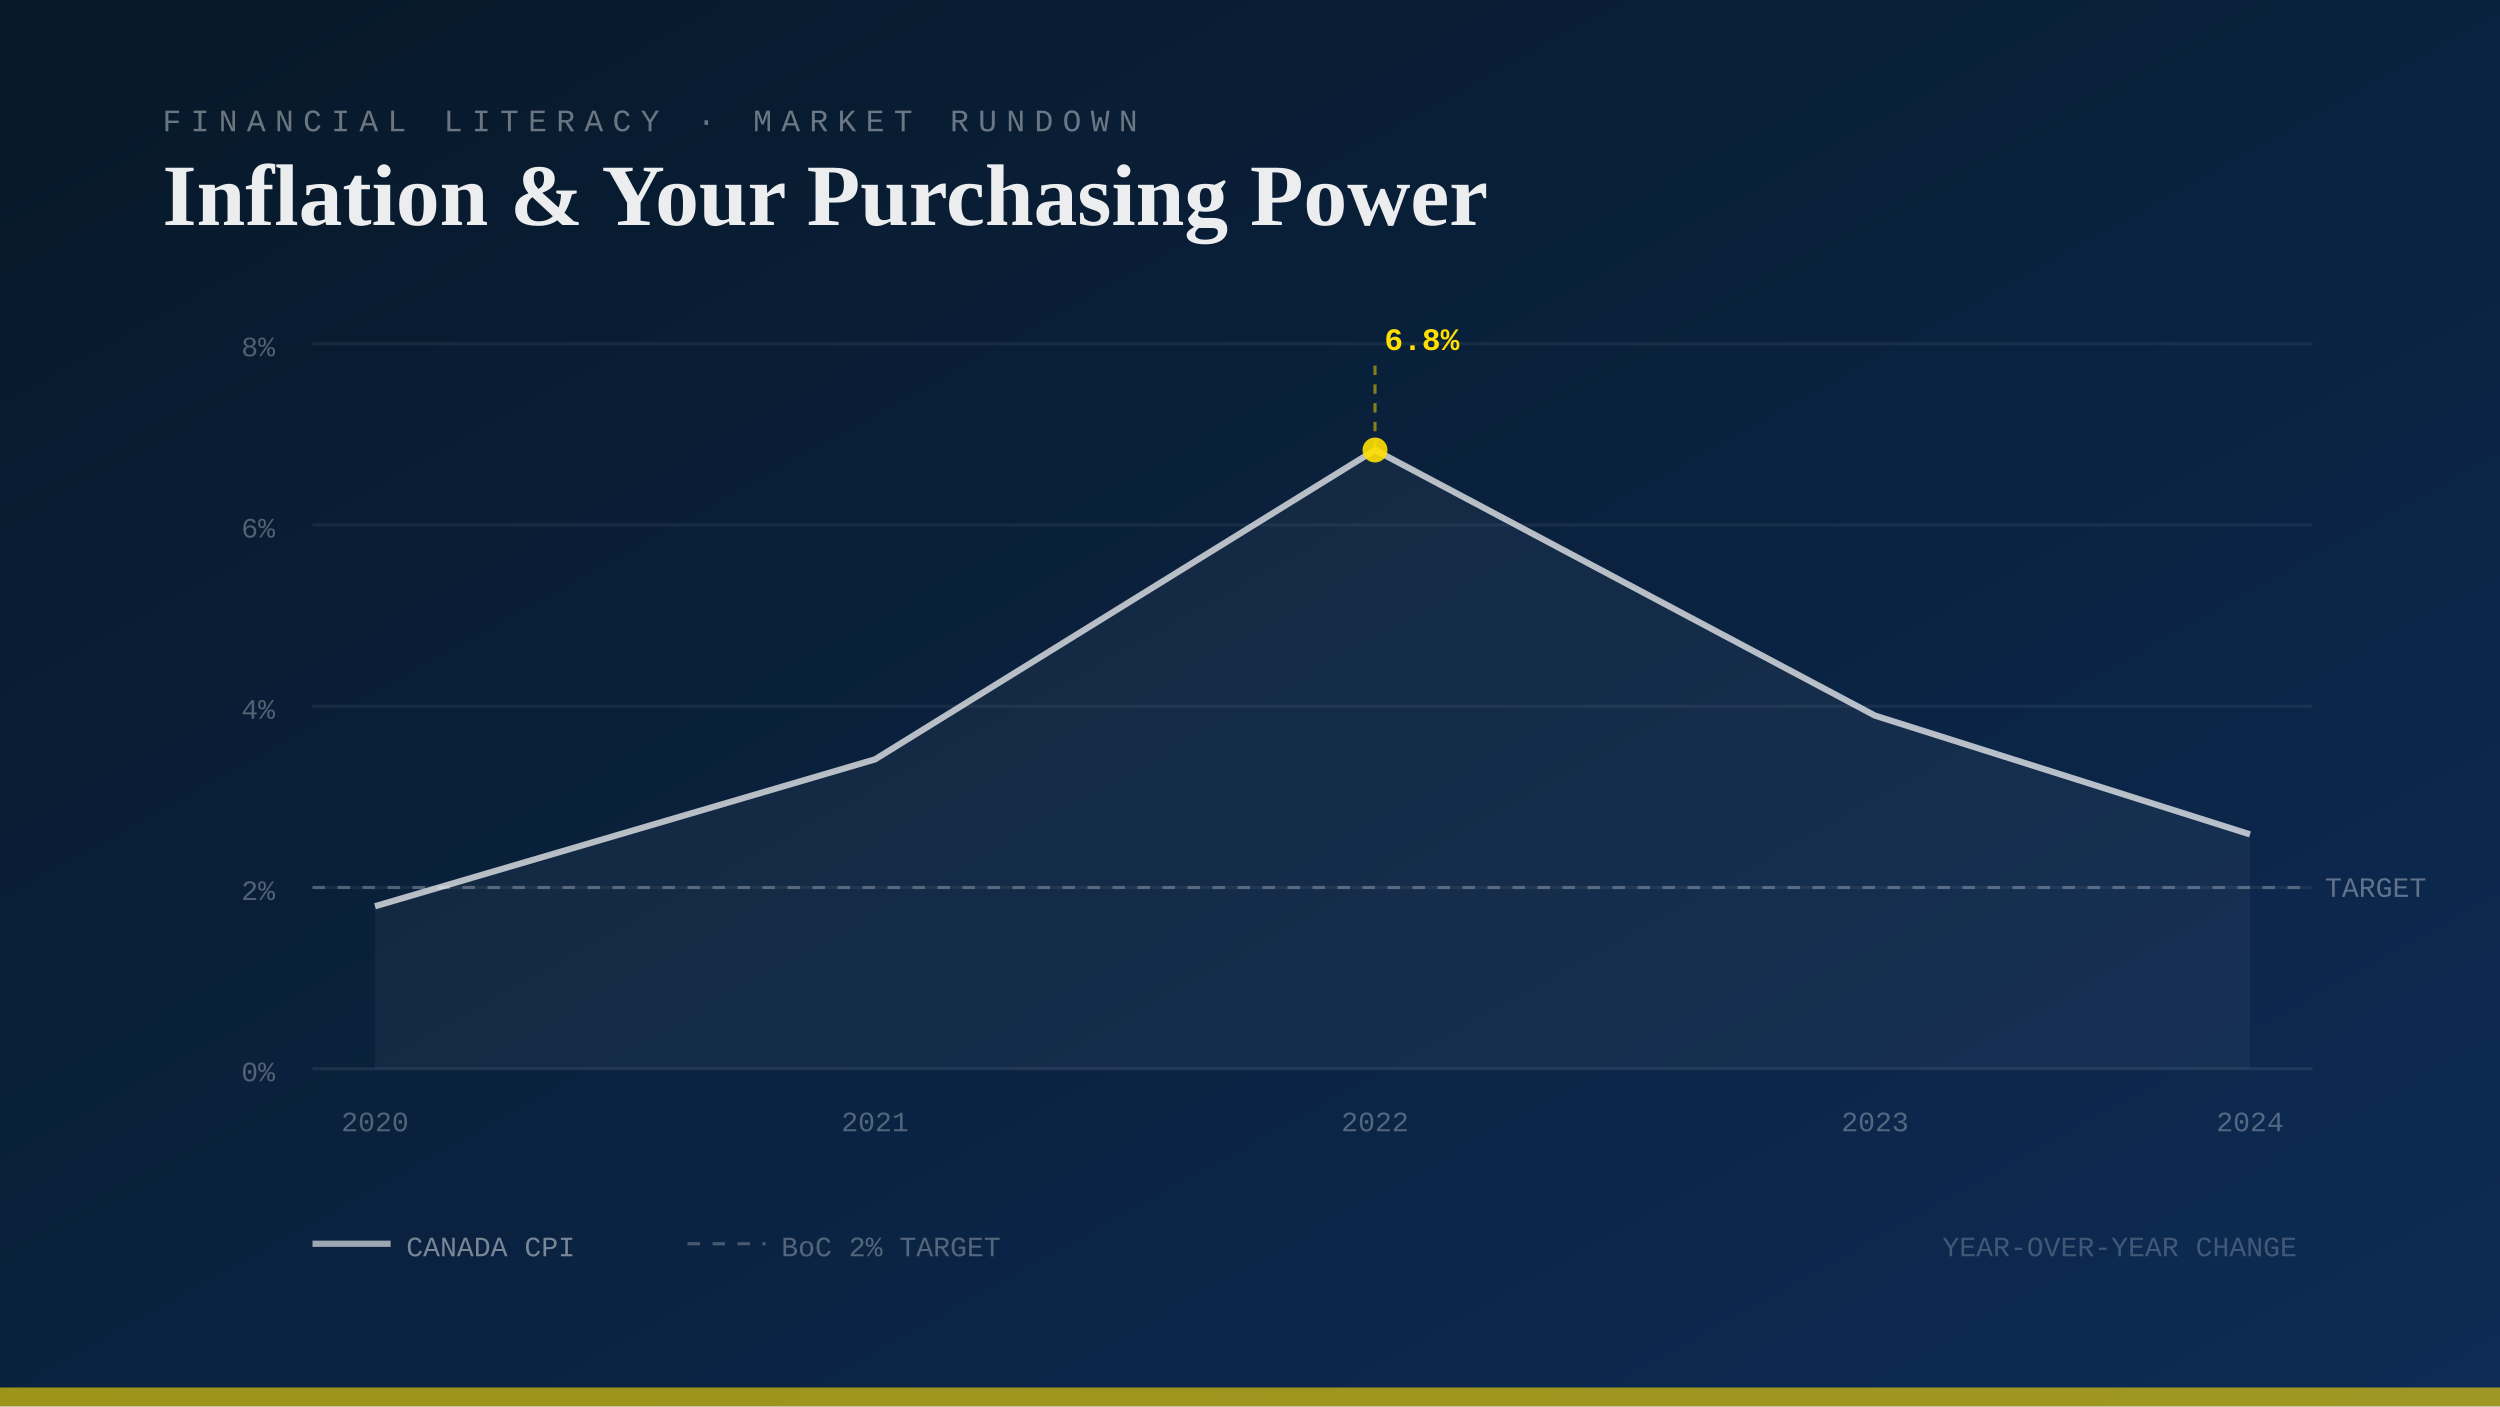
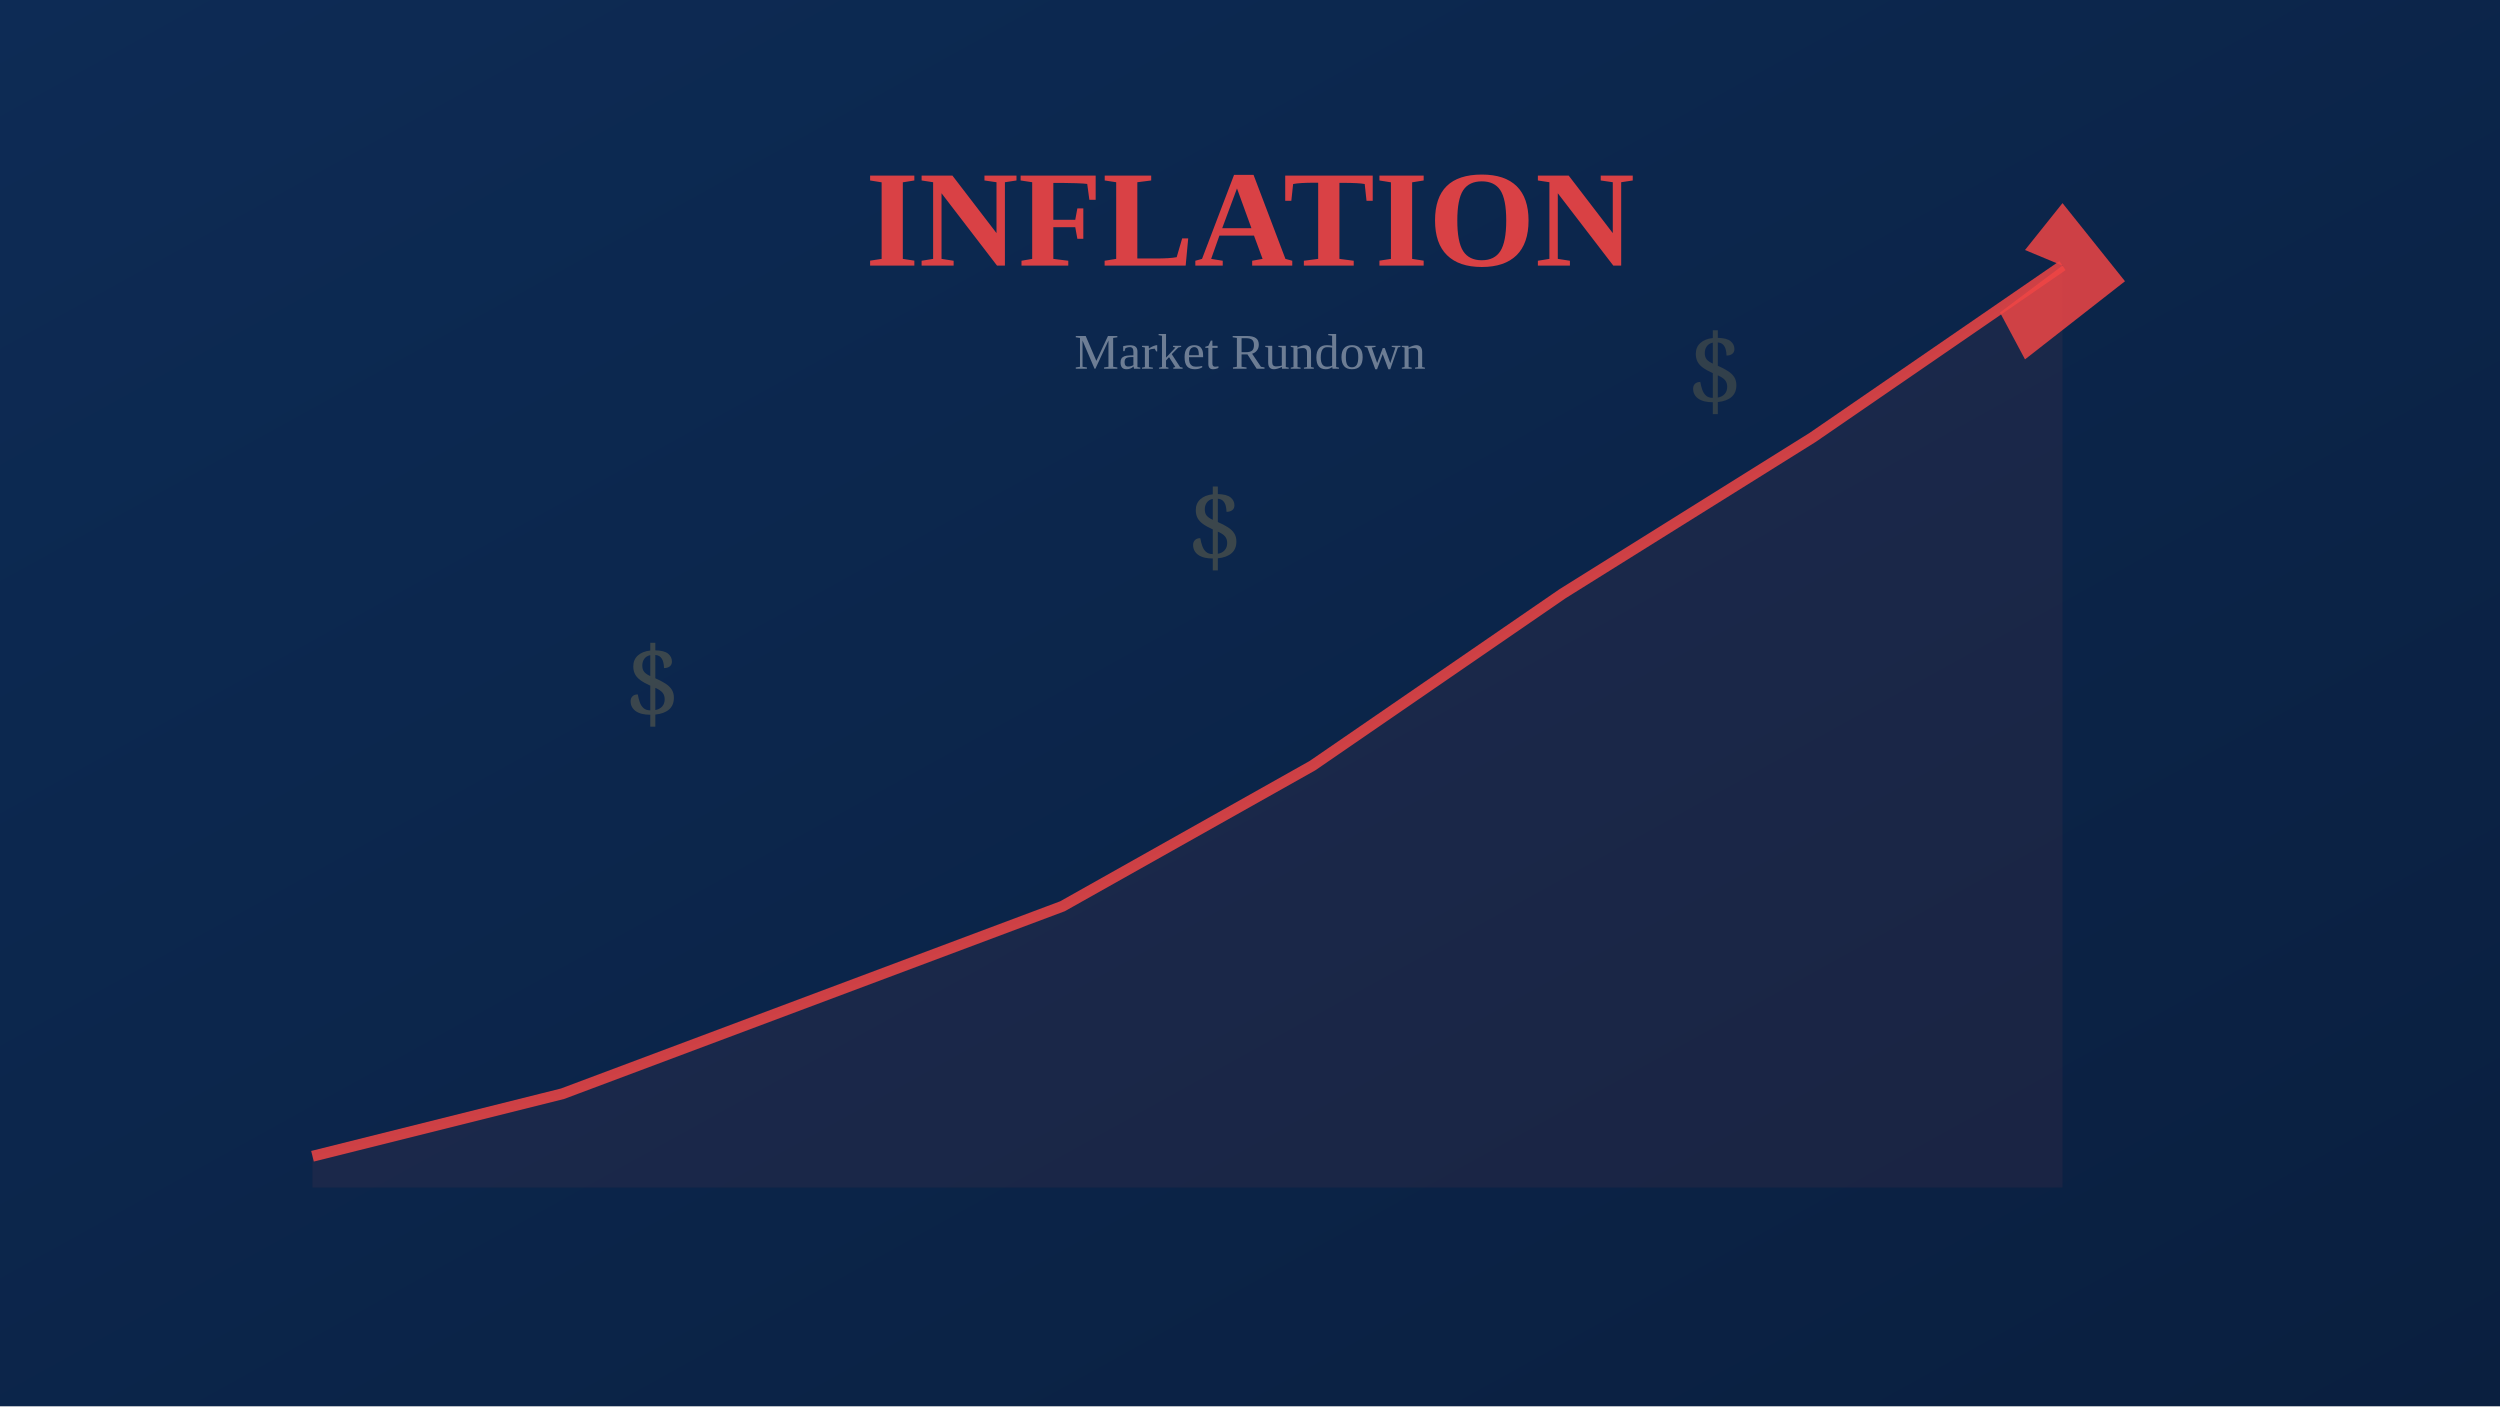
<svg xmlns="http://www.w3.org/2000/svg" width="800" height="450" viewBox="0 0 800 450">
  <defs>
    <linearGradient id="bg" x1="0%" y1="0%" x2="100%" y2="100%">
-       <stop offset="0%" style="stop-color:#071828" />
-       <stop offset="100%" style="stop-color:#0D2B55" />
+       <stop offset="0%" style="stop-color:#0D2B55" />
+       <stop offset="100%" style="stop-color:#0a1f3f" />
    </linearGradient>
  </defs>
  <rect width="800" height="450" fill="url(#bg)" />
-   <rect x="0" y="444" width="800" height="6" fill="#FFDF01" opacity="0.6" />
-   <text x="52" y="42" font-family="'Courier New',monospace" font-size="10" fill="white" opacity="0.4" letter-spacing="3">FINANCIAL LITERACY · MARKET RUNDOWN</text>
-   <text x="52" y="72" font-family="Georgia,'Times New Roman',serif" font-size="28" font-weight="bold" fill="white" opacity="0.92">Inflation &amp; Your Purchasing Power</text>
-   <line x1="100" y1="110" x2="740" y2="110" stroke="white" stroke-opacity="0.06" stroke-width="1" />
-   <line x1="100" y1="168" x2="740" y2="168" stroke="white" stroke-opacity="0.06" stroke-width="1" />
-   <line x1="100" y1="226" x2="740" y2="226" stroke="white" stroke-opacity="0.06" stroke-width="1" />
-   <line x1="100" y1="284" x2="740" y2="284" stroke="white" stroke-opacity="0.06" stroke-width="1" />
-   <line x1="100" y1="342" x2="740" y2="342" stroke="white" stroke-opacity="0.08" stroke-width="1" />
-   <text x="88" y="114" font-family="'Courier New',monospace" font-size="9" fill="white" opacity="0.3" text-anchor="end">8%</text>
-   <text x="88" y="172" font-family="'Courier New',monospace" font-size="9" fill="white" opacity="0.3" text-anchor="end">6%</text>
-   <text x="88" y="230" font-family="'Courier New',monospace" font-size="9" fill="white" opacity="0.3" text-anchor="end">4%</text>
-   <text x="88" y="288" font-family="'Courier New',monospace" font-size="9" fill="white" opacity="0.3" text-anchor="end">2%</text>
-   <text x="88" y="346" font-family="'Courier New',monospace" font-size="9" fill="white" opacity="0.3" text-anchor="end">0%</text>
-   <line x1="100" y1="284" x2="740" y2="284" stroke="white" stroke-opacity="0.25" stroke-width="1" stroke-dasharray="4 4" />
-   <text x="744" y="287" font-family="'Courier New',monospace" font-size="9" fill="white" opacity="0.35">TARGET</text>
-   <polygon points="120,290 280,243 440,144 600,229 720,267 720,342 120,342" fill="white" opacity="0.04" />
-   <polyline points="120,290 280,243 440,144 600,229 720,267" fill="none" stroke="white" stroke-width="2" stroke-opacity="0.7" />
-   <circle cx="440" cy="144" r="4" fill="#FFDF01" opacity="0.9" />
-   <line x1="440" y1="144" x2="440" y2="115" stroke="#FFDF01" stroke-opacity="0.5" stroke-width="1" stroke-dasharray="3 3" />
-   <text x="443" y="112" font-family="'Courier New',monospace" font-size="10" fill="#FFDF01" font-weight="bold">6.8%</text>
-   <text x="120" y="362" font-family="'Courier New',monospace" font-size="9" fill="white" opacity="0.3" text-anchor="middle">2020</text>
-   <text x="280" y="362" font-family="'Courier New',monospace" font-size="9" fill="white" opacity="0.3" text-anchor="middle">2021</text>
-   <text x="440" y="362" font-family="'Courier New',monospace" font-size="9" fill="white" opacity="0.3" text-anchor="middle">2022</text>
-   <text x="600" y="362" font-family="'Courier New',monospace" font-size="9" fill="white" opacity="0.3" text-anchor="middle">2023</text>
-   <text x="720" y="362" font-family="'Courier New',monospace" font-size="9" fill="white" opacity="0.3" text-anchor="middle">2024</text>
-   <line x1="100" y1="398" x2="125" y2="398" stroke="white" stroke-width="2" stroke-opacity="0.6" />
-   <text x="130" y="402" font-family="'Courier New',monospace" font-size="9" fill="white" opacity="0.45">CANADA CPI</text>
-   <line x1="220" y1="398" x2="245" y2="398" stroke="white" stroke-width="1" stroke-opacity="0.25" stroke-dasharray="4 4" />
-   <text x="250" y="402" font-family="'Courier New',monospace" font-size="9" fill="white" opacity="0.3">BoC 2% TARGET</text>
-   <text x="735" y="402" font-family="'Courier New',monospace" font-size="9" fill="white" opacity="0.22" text-anchor="end">YEAR-OVER-YEAR CHANGE</text>
+   <polyline points="100,370 180,350 260,320 340,290 420,245 500,190 580,140 660,85" fill="none" stroke="#EF4444" stroke-width="3.5" stroke-opacity="0.85" />
+   <polygon points="660,85 640,100 648,115 680,90 660,65 648,80" fill="#EF4444" opacity="0.85" />
+   <polygon points="100,370 180,350 260,320 340,290 420,245 500,190 580,140 660,85 660,380 100,380" fill="#EF4444" opacity="0.07" />
+   <text x="200" y="230" font-family="Georgia, serif" font-size="32" fill="#C9A84C" opacity="0.25">$</text>
+   <text x="380" y="180" font-family="Georgia, serif" font-size="32" fill="#C9A84C" opacity="0.25">$</text>
+   <text x="540" y="130" font-family="Georgia, serif" font-size="32" fill="#C9A84C" opacity="0.2">$</text>
+   <text x="400" y="85" font-family="Georgia, 'Times New Roman', serif" font-size="44" font-weight="bold" fill="#EF4444" opacity="0.9" text-anchor="middle">INFLATION</text>
+   <text x="400" y="118" font-family="Georgia, 'Times New Roman', serif" font-size="16" fill="#ffffff" opacity="0.4" text-anchor="middle">Market Rundown</text>
</svg>
